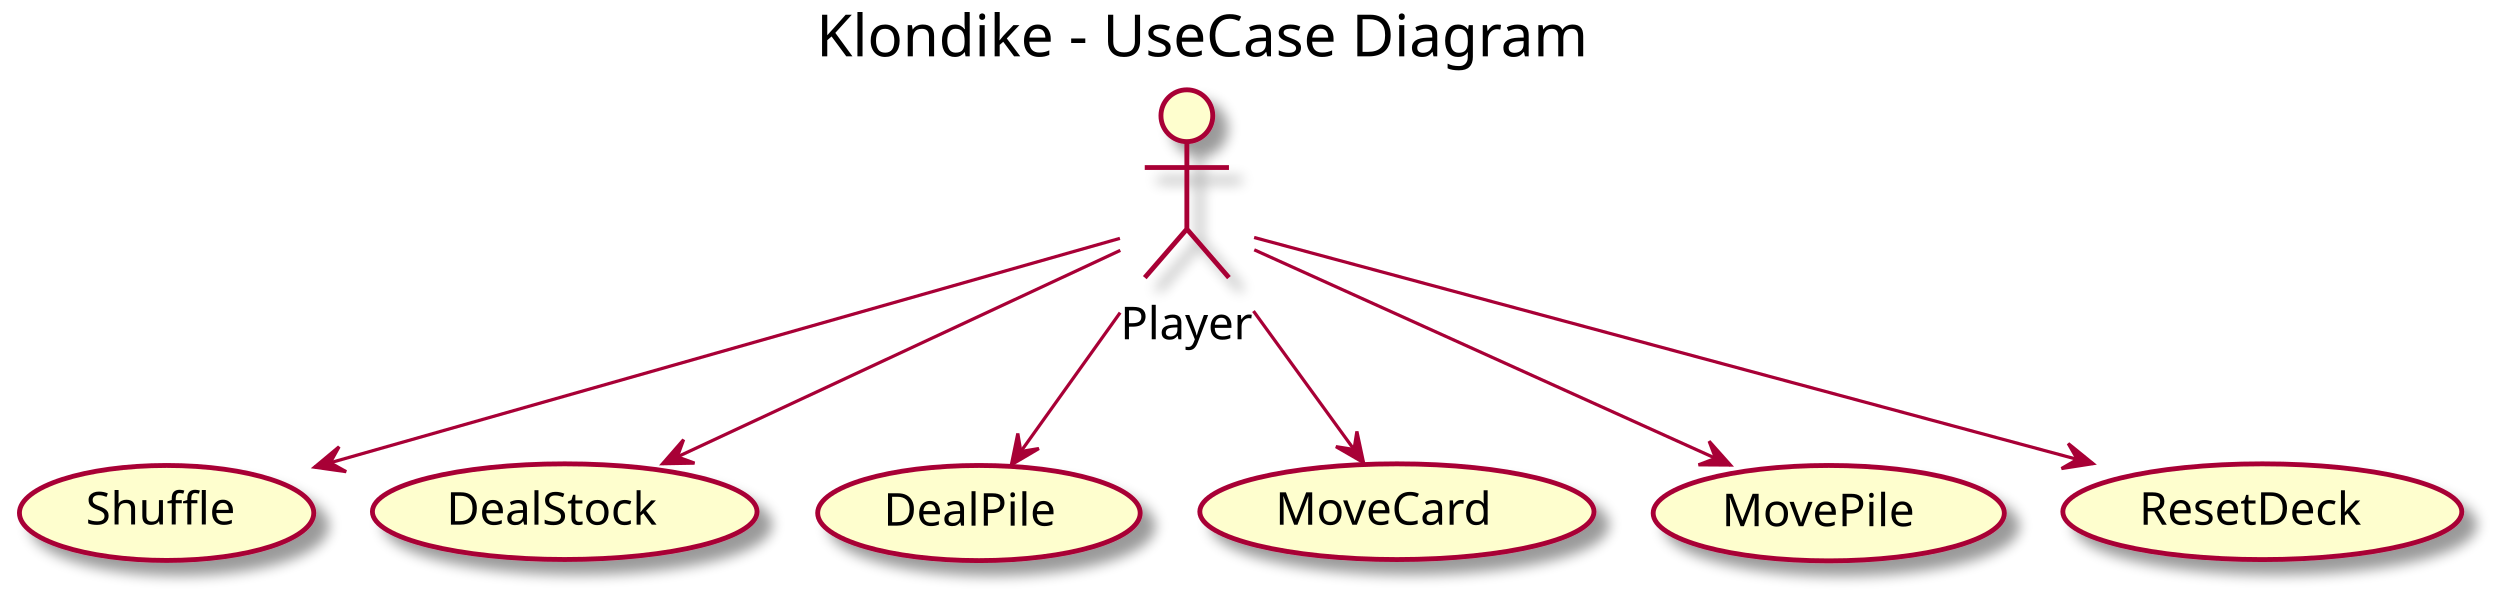
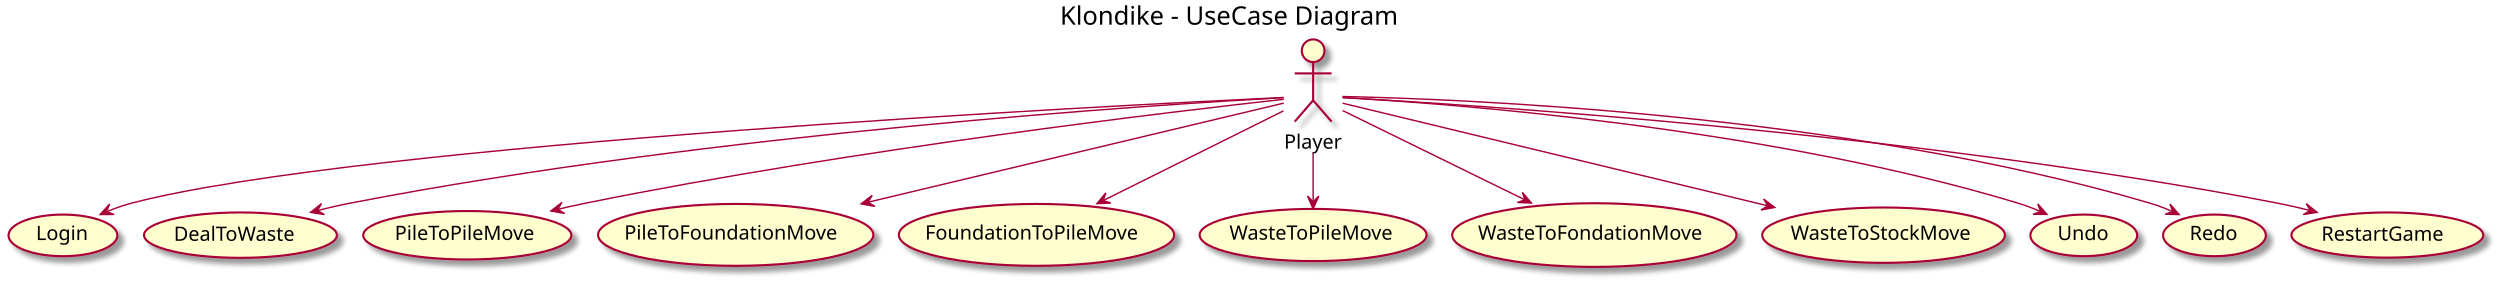
- <svg xmlns="http://www.w3.org/2000/svg" contentScriptType="application/ecmascript" contentStyleType="text/css" height="185px" preserveAspectRatio="none" style="width:772px;height:185px;background:#FFFFFF;" version="1.1" viewBox="0 0 772 185" width="772px" zoomAndPan="magnify">
+ <svg xmlns="http://www.w3.org/2000/svg" contentScriptType="application/ecmascript" contentStyleType="text/css" height="200px" preserveAspectRatio="none" style="width:1762px;height:200px;background:#FFFFFF;" version="1.1" viewBox="0 0 1762 200" width="1762px" zoomAndPan="magnify">
  <defs>
-     <filter height="300%" id="f1xc8t4ukh0ojx" width="300%" x="-1" y="-1">
+     <filter height="300%" id="fv0z6c67hb794" width="300%" x="-1" y="-1">
      <feGaussianBlur result="blurOut" stdDeviation="2.0" />
      <feColorMatrix in="blurOut" result="blurOut2" type="matrix" values="0 0 0 0 0 0 0 0 0 0 0 0 0 0 0 0 0 0 .4 0" />
      <feOffset dx="4.0" dy="4.0" in="blurOut2" result="blurOut3" />
      <feBlend in="SourceGraphic" in2="blurOut3" mode="normal" />
    </filter>
  </defs>
  <g>
-     <text fill="#000000" font-family="sans-serif" font-size="18" lengthAdjust="spacing" textLength="255" x="252.103" y="17.402">Klondike  - UseCase Diagram</text>
-     <ellipse cx="366.5" cy="35.734" fill="#FEFECE" filter="url(#f1xc8t4ukh0ojx)" rx="8" ry="8" style="stroke:#A80036;stroke-width:1.5;" />
-     <path d="M366.5,43.734 L366.5,70.734 M353.5,51.734 L379.5,51.734 M366.5,70.734 L353.5,85.734 M366.5,70.734 L379.5,85.734 " fill="none" filter="url(#f1xc8t4ukh0ojx)" style="stroke:#A80036;stroke-width:1.5;" />
-     <text fill="#000000" font-family="sans-serif" font-size="14" lengthAdjust="spacing" textLength="41" x="346" y="104.769">Player</text>
-     <ellipse cx="51.447" cy="158.399" fill="#FEFECE" filter="url(#f1xc8t4ukh0ojx)" rx="45.447" ry="14.665" style="stroke:#A80036;stroke-width:1.5;" />
-     <text fill="#000000" font-family="sans-serif" font-size="14" lengthAdjust="spacing" textLength="48" x="26.507" y="161.948">Shuffle</text>
-     <ellipse cx="174.388" cy="158.003" fill="#FEFECE" filter="url(#f1xc8t4ukh0ojx)" rx="59.388" ry="14.769" style="stroke:#A80036;stroke-width:1.5;" />
-     <text fill="#000000" font-family="sans-serif" font-size="14" lengthAdjust="spacing" textLength="67" x="137.888" y="162.021">DealStock</text>
-     <ellipse cx="302.297" cy="158.425" fill="#FEFECE" filter="url(#f1xc8t4ukh0ojx)" rx="49.797" ry="14.691" style="stroke:#A80036;stroke-width:1.5;" />
-     <text fill="#000000" font-family="sans-serif" font-size="14" lengthAdjust="spacing" textLength="54" x="272.854" y="162.327">DealPile</text>
-     <ellipse cx="431.365" cy="158.013" fill="#FEFECE" filter="url(#f1xc8t4ukh0ojx)" rx="60.865" ry="14.779" style="stroke:#A80036;stroke-width:1.5;" />
-     <text fill="#000000" font-family="sans-serif" font-size="14" lengthAdjust="spacing" textLength="69" x="393.865" y="162.031">MoveCard</text>
-     <ellipse cx="564.72" cy="158.464" fill="#FEFECE" filter="url(#f1xc8t4ukh0ojx)" rx="54.22" ry="14.73" style="stroke:#A80036;stroke-width:1.5;" />
-     <text fill="#000000" font-family="sans-serif" font-size="14" lengthAdjust="spacing" textLength="60" x="531.72" y="162.482">MovePile</text>
-     <ellipse cx="698.603" cy="158.018" fill="#FEFECE" filter="url(#f1xc8t4ukh0ojx)" rx="61.603" ry="14.784" style="stroke:#A80036;stroke-width:1.5;" />
-     <text fill="#000000" font-family="sans-serif" font-size="14" lengthAdjust="spacing" textLength="70" x="660.603" y="162.036">ResetDeck</text>
-     <path d="M345.832,73.607 C295.668,87.86 166.506,124.558 97.146,144.265 " fill="none" style="stroke:#A80036;stroke-width:1.0;" />
-     <polygon fill="#A80036" points="97.146,144.265,106.897,145.653,101.956,142.899,104.71,137.958,97.146,144.265" style="stroke:#A80036;stroke-width:1.0;" />
-     <path d="M345.953,77.312 C311.997,93.141 244.019,124.828 204.625,143.192 " fill="none" style="stroke:#A80036;stroke-width:1.0;" />
-     <polygon fill="#A80036" points="204.625,143.192,214.473,143.014,209.157,141.079,211.093,135.764,204.625,143.192" style="stroke:#A80036;stroke-width:1.0;" />
-     <path d="M345.898,96.545 C334.643,112.284 321.224,131.049 312.318,143.504 " fill="none" style="stroke:#A80036;stroke-width:1.0;" />
-     <polygon fill="#A80036" points="312.318,143.504,320.807,138.51,315.227,139.437,314.3,133.857,312.318,143.504" style="stroke:#A80036;stroke-width:1.0;" />
-     <path d="M387.066,96.053 C398.373,111.621 411.918,130.271 421.057,142.855 " fill="none" style="stroke:#A80036;stroke-width:1.0;" />
-     <polygon fill="#A80036" points="421.057,142.855,419.004,133.222,418.118,138.809,412.531,137.923,421.057,142.855" style="stroke:#A80036;stroke-width:1.0;" />
-     <path d="M387.315,77.143 C422.463,93.031 493.71,125.236 534.336,143.599 " fill="none" style="stroke:#A80036;stroke-width:1.0;" />
-     <polygon fill="#A80036" points="534.336,143.599,527.782,136.247,529.779,141.54,524.487,143.537,534.336,143.599" style="stroke:#A80036;stroke-width:1.0;" />
-     <path d="M387.268,73.333 C438.444,87.129 571.85,123.092 646.318,143.167 " fill="none" style="stroke:#A80036;stroke-width:1.0;" />
-     <polygon fill="#A80036" points="646.318,143.167,638.67,136.963,641.491,141.866,636.587,144.687,646.318,143.167" style="stroke:#A80036;stroke-width:1.0;" />
+     <text fill="#000000" font-family="sans-serif" font-size="18" lengthAdjust="spacing" textLength="255" x="747.107" y="17.402">Klondike  - UseCase Diagram</text>
+     <ellipse cx="925.5" cy="35.734" fill="#FEFECE" filter="url(#fv0z6c67hb794)" rx="8" ry="8" style="stroke:#A80036;stroke-width:1.5;" />
+     <path d="M925.5,43.734 L925.5,70.734 M912.5,51.734 L938.5,51.734 M925.5,70.734 L912.5,85.734 M925.5,70.734 L938.5,85.734 " fill="none" filter="url(#fv0z6c67hb794)" style="stroke:#A80036;stroke-width:1.5;" />
+     <text fill="#000000" font-family="sans-serif" font-size="14" lengthAdjust="spacing" textLength="41" x="905" y="104.769">Player</text>
+     <ellipse cx="44.355" cy="165.893" fill="#FEFECE" filter="url(#fv0z6c67hb794)" rx="38.355" ry="14.659" style="stroke:#A80036;stroke-width:1.5;" />
+     <text fill="#000000" font-family="sans-serif" font-size="14" lengthAdjust="spacing" textLength="38" x="25.355" y="169.184">Login</text>
+     <ellipse cx="169.468" cy="165.728" fill="#FEFECE" filter="url(#fv0z6c67hb794)" rx="67.968" ry="15.994" style="stroke:#A80036;stroke-width:1.5;" />
+     <text fill="#000000" font-family="sans-serif" font-size="14" lengthAdjust="spacing" textLength="88" x="122.505" y="169.738">DealToWaste</text>
+     <ellipse cx="329.343" cy="165.803" fill="#FEFECE" filter="url(#fv0z6c67hb794)" rx="73.343" ry="17.069" style="stroke:#A80036;stroke-width:1.5;" />
+     <text fill="#000000" font-family="sans-serif" font-size="14" lengthAdjust="spacing" textLength="102" x="278.226" y="169.127">PileToPileMove</text>
+     <ellipse cx="518.518" cy="165.538" fill="#FEFECE" filter="url(#fv0z6c67hb794)" rx="97.018" ry="21.804" style="stroke:#A80036;stroke-width:1.5;" />
+     <text fill="#000000" font-family="sans-serif" font-size="14" lengthAdjust="spacing" textLength="157" x="440.018" y="168.829">PileToFoundationMove</text>
+     <ellipse cx="730.518" cy="165.538" fill="#FEFECE" filter="url(#fv0z6c67hb794)" rx="97.018" ry="21.804" style="stroke:#A80036;stroke-width:1.5;" />
+     <text fill="#000000" font-family="sans-serif" font-size="14" lengthAdjust="spacing" textLength="157" x="652.018" y="168.829">FoundationToPileMove</text>
+     <ellipse cx="925.468" cy="165.628" fill="#FEFECE" filter="url(#fv0z6c67hb794)" rx="79.969" ry="18.394" style="stroke:#A80036;stroke-width:1.5;" />
+     <text fill="#000000" font-family="sans-serif" font-size="14" lengthAdjust="spacing" textLength="118" x="866.468" y="168.919">WasteToPileMove</text>
+     <ellipse cx="1123.676" cy="165.669" fill="#FEFECE" filter="url(#fv0z6c67hb794)" rx="100.176" ry="22.435" style="stroke:#A80036;stroke-width:1.5;" />
+     <text fill="#000000" font-family="sans-serif" font-size="14" lengthAdjust="spacing" textLength="164" x="1041.676" y="168.961">WasteToFondationMove</text>
+     <ellipse cx="1327.531" cy="165.741" fill="#FEFECE" filter="url(#fv0z6c67hb794)" rx="85.531" ry="19.506" style="stroke:#A80036;stroke-width:1.5;" />
+     <text fill="#000000" font-family="sans-serif" font-size="14" lengthAdjust="spacing" textLength="131" x="1262.031" y="169.032">WasteToStockMove</text>
+     <ellipse cx="1468.648" cy="165.893" fill="#FEFECE" filter="url(#fv0z6c67hb794)" rx="37.648" ry="14.659" style="stroke:#A80036;stroke-width:1.5;" />
+     <text fill="#000000" font-family="sans-serif" font-size="14" lengthAdjust="spacing" textLength="37" x="1450.148" y="169.184">Undo</text>
+     <ellipse cx="1560.734" cy="165.893" fill="#FEFECE" filter="url(#fv0z6c67hb794)" rx="36.234" ry="14.659" style="stroke:#A80036;stroke-width:1.5;" />
+     <text fill="#000000" font-family="sans-serif" font-size="14" lengthAdjust="spacing" textLength="35" x="1543.234" y="169.184">Redo</text>
+     <ellipse cx="1682.607" cy="165.656" fill="#FEFECE" filter="url(#fv0z6c67hb794)" rx="67.607" ry="15.921" style="stroke:#A80036;stroke-width:1.5;" />
+     <text fill="#000000" font-family="sans-serif" font-size="14" lengthAdjust="spacing" textLength="87" x="1636.107" y="169.673">RestartGame</text>
+     <path d="M904.656,68.691 C791.808,74.007 253.183,101.219 92.5,143.234 C85.168,145.152 77.544,148.086 70.589,151.176 " fill="none" style="stroke:#A80036;stroke-width:1.0;" />
+     <polygon fill="#A80036" points="70.589,151.176,80.438,151.177,75.159,149.146,77.19,143.866,70.589,151.176" style="stroke:#A80036;stroke-width:1.0;" />
+     <path d="M904.762,68.815 C821.449,73.416 503.25,93.454 246.5,143.234 C237.507,144.978 228.033,147.252 218.924,149.666 " fill="none" style="stroke:#A80036;stroke-width:1.0;" />
+     <polygon fill="#A80036" points="218.924,149.666,228.648,151.227,223.757,148.385,226.599,143.494,218.924,149.666" style="stroke:#A80036;stroke-width:1.0;" />
+     <path d="M904.837,69.968 C835.1,77.677 602.197,104.821 412.5,143.234 C404.622,144.83 396.374,146.709 388.264,148.68 " fill="none" style="stroke:#A80036;stroke-width:1.0;" />
+     <polygon fill="#A80036" points="388.264,148.68,397.954,150.441,393.122,147.499,396.064,142.667,388.264,148.68" style="stroke:#A80036;stroke-width:1.0;" />
+     <path d="M904.757,72.678 C850.734,85.553 703.208,120.713 606.909,143.664 " fill="none" style="stroke:#A80036;stroke-width:1.0;" />
+     <polygon fill="#A80036" points="606.909,143.664,616.591,145.468,611.773,142.505,614.736,137.686,606.909,143.664" style="stroke:#A80036;stroke-width:1.0;" />
+     <path d="M904.632,78.115 C873.388,93.657 813.782,123.307 773.098,143.545 " fill="none" style="stroke:#A80036;stroke-width:1.0;" />
+     <polygon fill="#A80036" points="773.098,143.545,782.937,143.118,777.574,141.318,779.374,135.955,773.098,143.545" style="stroke:#A80036;stroke-width:1.0;" />
+     <path d="M925.5,107.468 C925.5,121.28 925.5,136.074 925.5,147.165 " fill="none" style="stroke:#A80036;stroke-width:1.0;" />
+     <polygon fill="#A80036" points="925.5,147.165,929.5,138.165,925.5,142.165,921.5,138.165,925.5,147.165" style="stroke:#A80036;stroke-width:1.0;" />
+     <path d="M946.315,77.932 C977.69,93.302 1037.83,122.765 1079.277,143.069 " fill="none" style="stroke:#A80036;stroke-width:1.0;" />
+     <polygon fill="#A80036" points="1079.277,143.069,1072.954,135.518,1074.787,140.87,1069.435,142.702,1079.277,143.069" style="stroke:#A80036;stroke-width:1.0;" />
+     <path d="M946.267,72.745 C1001.896,86.168 1156.44,123.459 1250.805,146.228 " fill="none" style="stroke:#A80036;stroke-width:1.0;" />
+     <polygon fill="#A80036" points="1250.805,146.228,1242.995,140.229,1245.945,145.056,1241.118,148.006,1250.805,146.228" style="stroke:#A80036;stroke-width:1.0;" />
+     <path d="M946.322,68.767 C1015.485,72.641 1243.328,88.987 1422.5,143.234 C1429.25,145.278 1436.273,148.144 1442.74,151.119 " fill="none" style="stroke:#A80036;stroke-width:1.0;" />
+     <polygon fill="#A80036" points="1442.74,151.119,1436.235,143.724,1438.197,149.029,1432.892,150.991,1442.74,151.119" style="stroke:#A80036;stroke-width:1.0;" />
+     <path d="M946.101,68.021 C1022.915,69.576 1299.309,79.545 1515.5,143.234 C1522.311,145.241 1529.375,148.168 1535.832,151.22 " fill="none" style="stroke:#A80036;stroke-width:1.0;" />
+     <polygon fill="#A80036" points="1535.832,151.22,1529.405,143.757,1531.312,149.083,1525.986,150.99,1535.832,151.22" style="stroke:#A80036;stroke-width:1.0;" />
+     <path d="M946.269,68.812 C1029.705,73.401 1348.372,93.402 1605.5,143.234 C1614.493,144.977 1623.967,147.25 1633.076,149.665 " fill="none" style="stroke:#A80036;stroke-width:1.0;" />
+     <polygon fill="#A80036" points="1633.076,149.665,1625.401,143.493,1628.243,148.384,1623.352,151.226,1633.076,149.665" style="stroke:#A80036;stroke-width:1.0;" />
  </g>
</svg>
